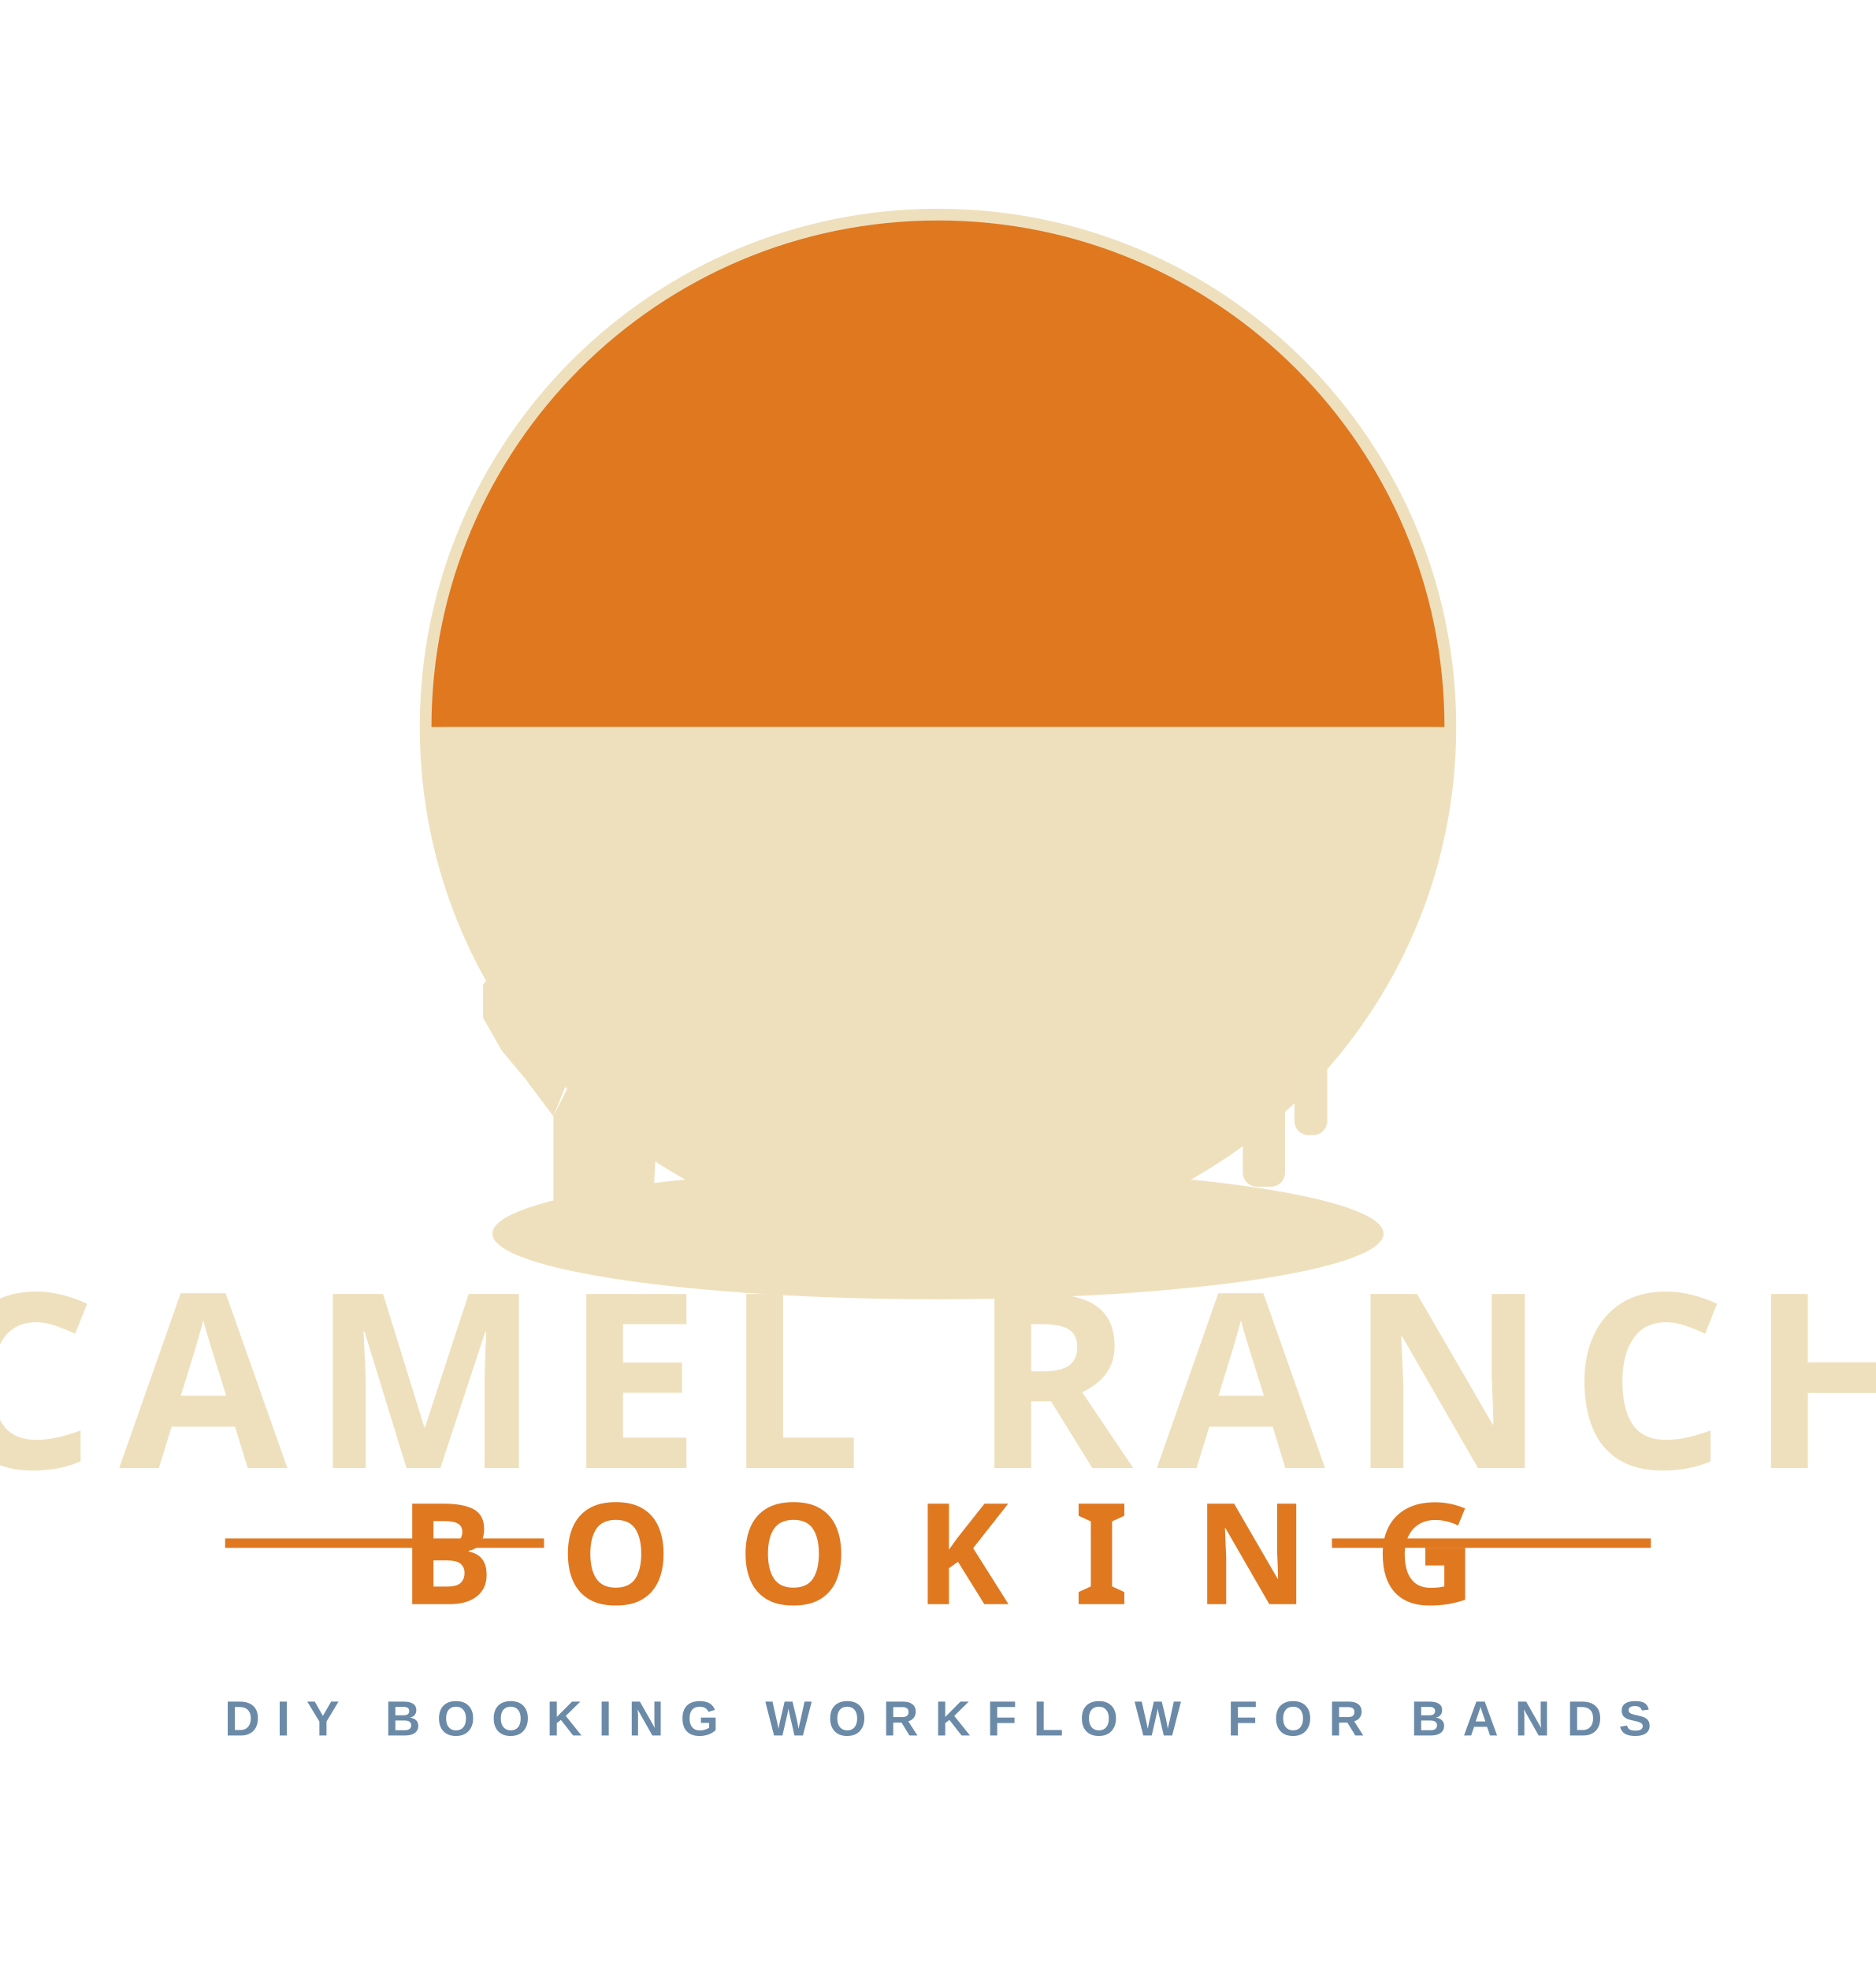
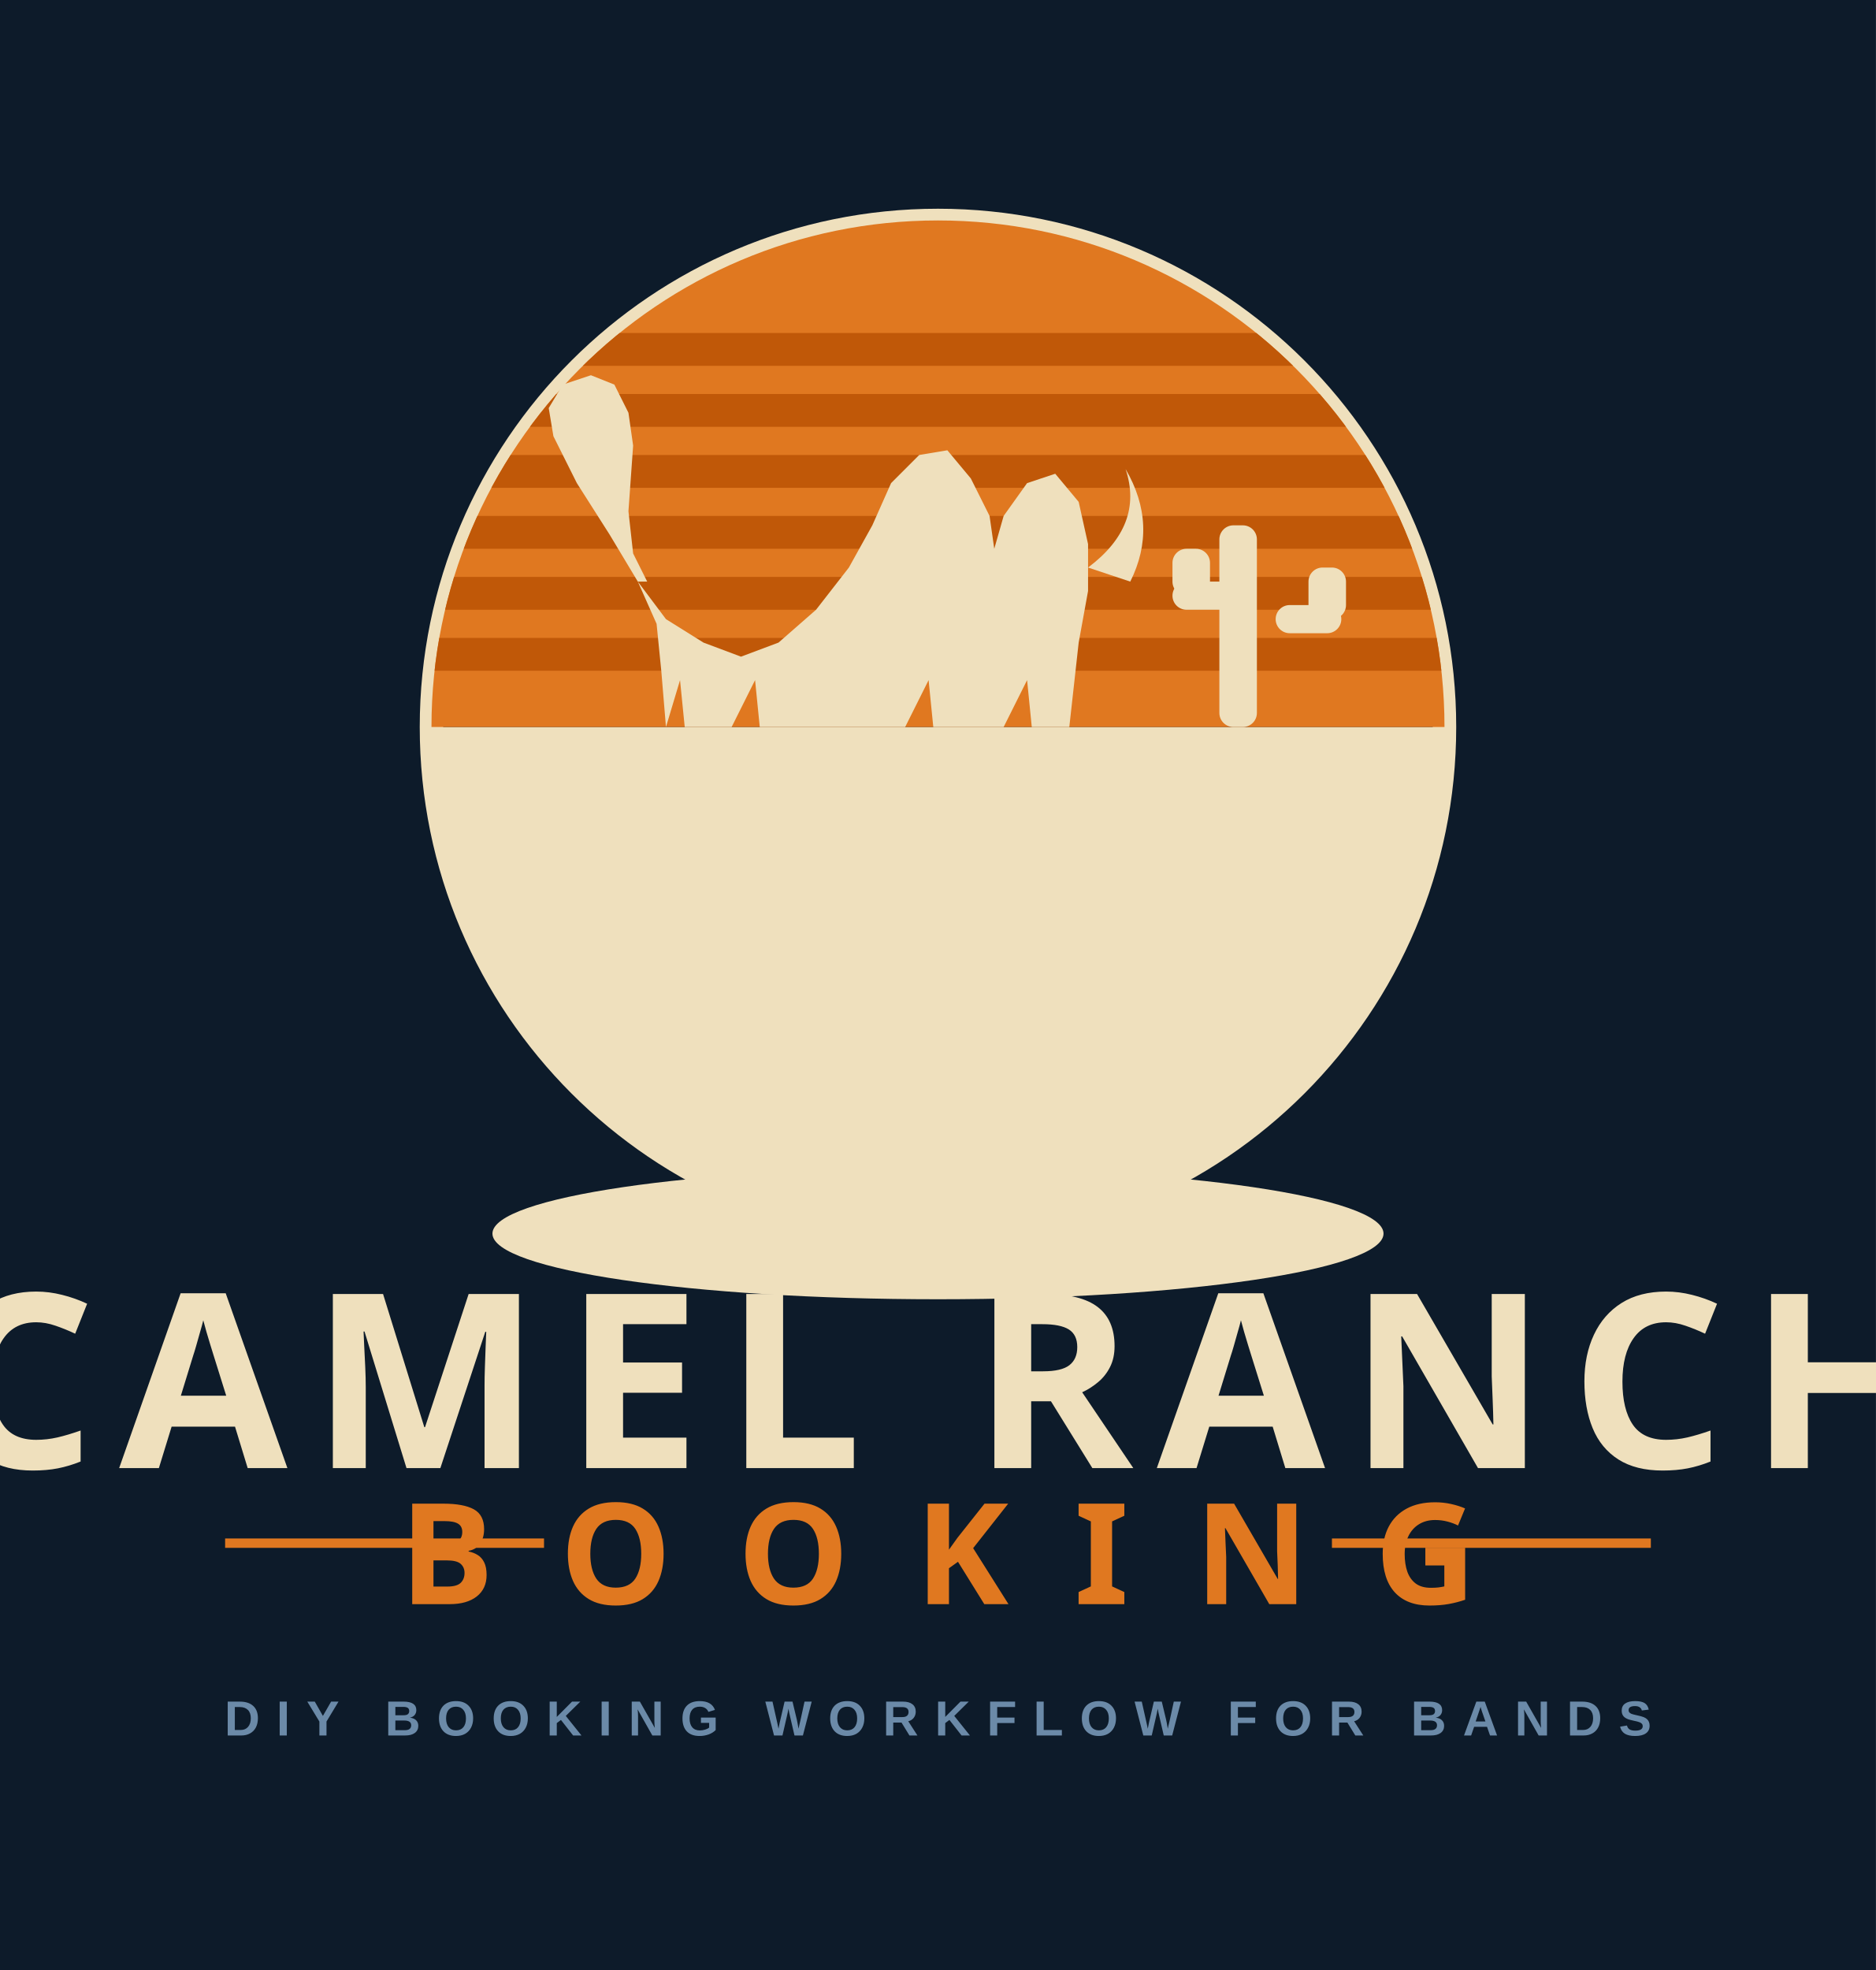
<svg xmlns="http://www.w3.org/2000/svg" viewBox="0 0 400 420" width="400" height="420">
-   <rect width="400" height="420" fill="none" />
+   <rect width="400" height="420" fill="#0D1B2A" />
  <circle cx="200" cy="155" r="108" fill="none" stroke="#EFE0BD" stroke-width="5" />
  <path d="M 92 155 A 108 108 0 0 0 308 155 Z" fill="#EFE0BD" />
  <path d="M 92 155 A 108 108 0 0 1 308 155 Z" fill="#E07820" />
  <clipPath id="topclip">
    <path d="M 92 155 A 108 108 0 0 1 308 155 Z" />
  </clipPath>
  <g clip-path="url(#topclip)">
-     <rect x="92" y="160" width="216" height="9" fill="#C05808" />
-     <rect x="92" y="173" width="216" height="9" fill="#C05808" />
-     <rect x="92" y="186" width="216" height="9" fill="#C05808" />
-     <rect x="92" y="199" width="216" height="9" fill="#C05808" />
-     <rect x="92" y="212" width="216" height="9" fill="#C05808" />
+     <rect x="92" y="71" width="216" height="7" fill="#C05808" />
+     <rect x="92" y="84" width="216" height="7" fill="#C05808" />
+     <rect x="92" y="97" width="216" height="7" fill="#C05808" />
+     <rect x="92" y="110" width="216" height="7" fill="#C05808" />
+     <rect x="92" y="123" width="216" height="7" fill="#C05808" />
+     <rect x="92" y="136" width="216" height="7" fill="#C05808" />
  </g>
  <ellipse cx="200" cy="263" rx="95" ry="14" fill="#EFE0BD" />
  <g fill="#EFE0BD">
-     <rect x="265" y="198" width="9" height="55" rx="3" />
-     <rect x="256" y="210" width="9" height="7" rx="3" />
-     <rect x="256" y="210" width="7" height="22" rx="3" />
-     <rect x="274" y="222" width="9" height="7" rx="3" />
-     <rect x="276" y="222" width="7" height="20" rx="3" />
+     <rect x="260" y="112" width="8" height="43" rx="3" />
+     <rect x="250" y="124" width="14" height="6" rx="3" />
+     <rect x="250" y="117" width="8" height="10" rx="3" />
+     <rect x="272" y="129" width="14" height="6" rx="3" />
+     <rect x="279" y="121" width="8" height="11" rx="3" />
  </g>
-   <path d="     M 118 262     L 118 238 L 122 230 L 126 218     L 128 210 L 132 204 L 138 198     L 143 193 L 148 192 L 152 196     L 155 200 L 157 198     L 160 190 L 164 185 L 169 183     L 174 185 L 176 192 L 178 196     L 183 193 L 187 192 L 192 196     L 194 204 L 196 210     L 202 218 L 208 228 L 212 238     L 214 262     L 208 262 L 207 240 L 203 232     L 200 242 L 199 262     L 178 262 L 177 240 L 173 232     L 170 242 L 169 262     L 148 262 L 147 240 L 143 232     L 140 242 L 139 262     Z   " fill="#EFE0BD" />
-   <path d="     M 118 238 L 112 230 L 107 224     L 103 217 L 103 210 L 107 204     L 113 202 L 119 204 L 124 210     L 126 218   " fill="#EFE0BD" />
-   <path d="M 214 240 Q 222 230 218 220 Q 224 228 220 240 Z" fill="#EFE0BD" />
+   <path d="     M 142 155 L 141 143 L 140 133 L 136 124     L 142 132 L 150 137 L 158 140     L 166 137 L 174 130 L 181 121     L 186 112 L 190 103 L 196 97 L 202 96     L 207 102 L 211 110 L 212 117     L 214 110 L 219 103 L 225 101     L 230 107 L 232 116 L 232 126 L 230 137 L 228 155     L 220 155 L 219 145 L 214 155     L 199 155 L 198 145 L 193 155     L 162 155 L 161 145 L 156 155     L 146 155 L 145 145 L 142 155     Z   " fill="#EFE0BD" />
+   <path d="     M 136 124 L 130 114 L 123 103 L 118 93 L 117 87     L 120 82 L 126 80 L 131 82     L 134 88 L 135 95 L 134 109 L 135 118 L 138 124     Z   " fill="#EFE0BD" />
+   <path d="M 232 121 Q 244 112 240 100 Q 247 112 241 124 Z" fill="#EFE0BD" />
  <text x="200" y="313" font-family="'Bebas Neue', Impact, 'Arial Narrow', sans-serif" font-size="52" font-weight="900" fill="#EFE0BD" text-anchor="middle" letter-spacing="5">CAMEL RANCH</text>
  <rect x="48" y="328" width="68" height="2" fill="#E07820" />
  <rect x="284" y="328" width="68" height="2" fill="#E07820" />
  <text x="200" y="342" font-family="'Bebas Neue', Impact, 'Arial Narrow', sans-serif" font-size="30" font-weight="700" fill="#E07820" text-anchor="middle" letter-spacing="14">BOOKING</text>
  <text x="200" y="370" font-family="'Nunito', 'Segoe UI', Arial, sans-serif" font-size="10.5" font-weight="600" fill="#6B8AA8" text-anchor="middle" letter-spacing="3.5">DIY BOOKING WORKFLOW FOR BANDS</text>
</svg>
